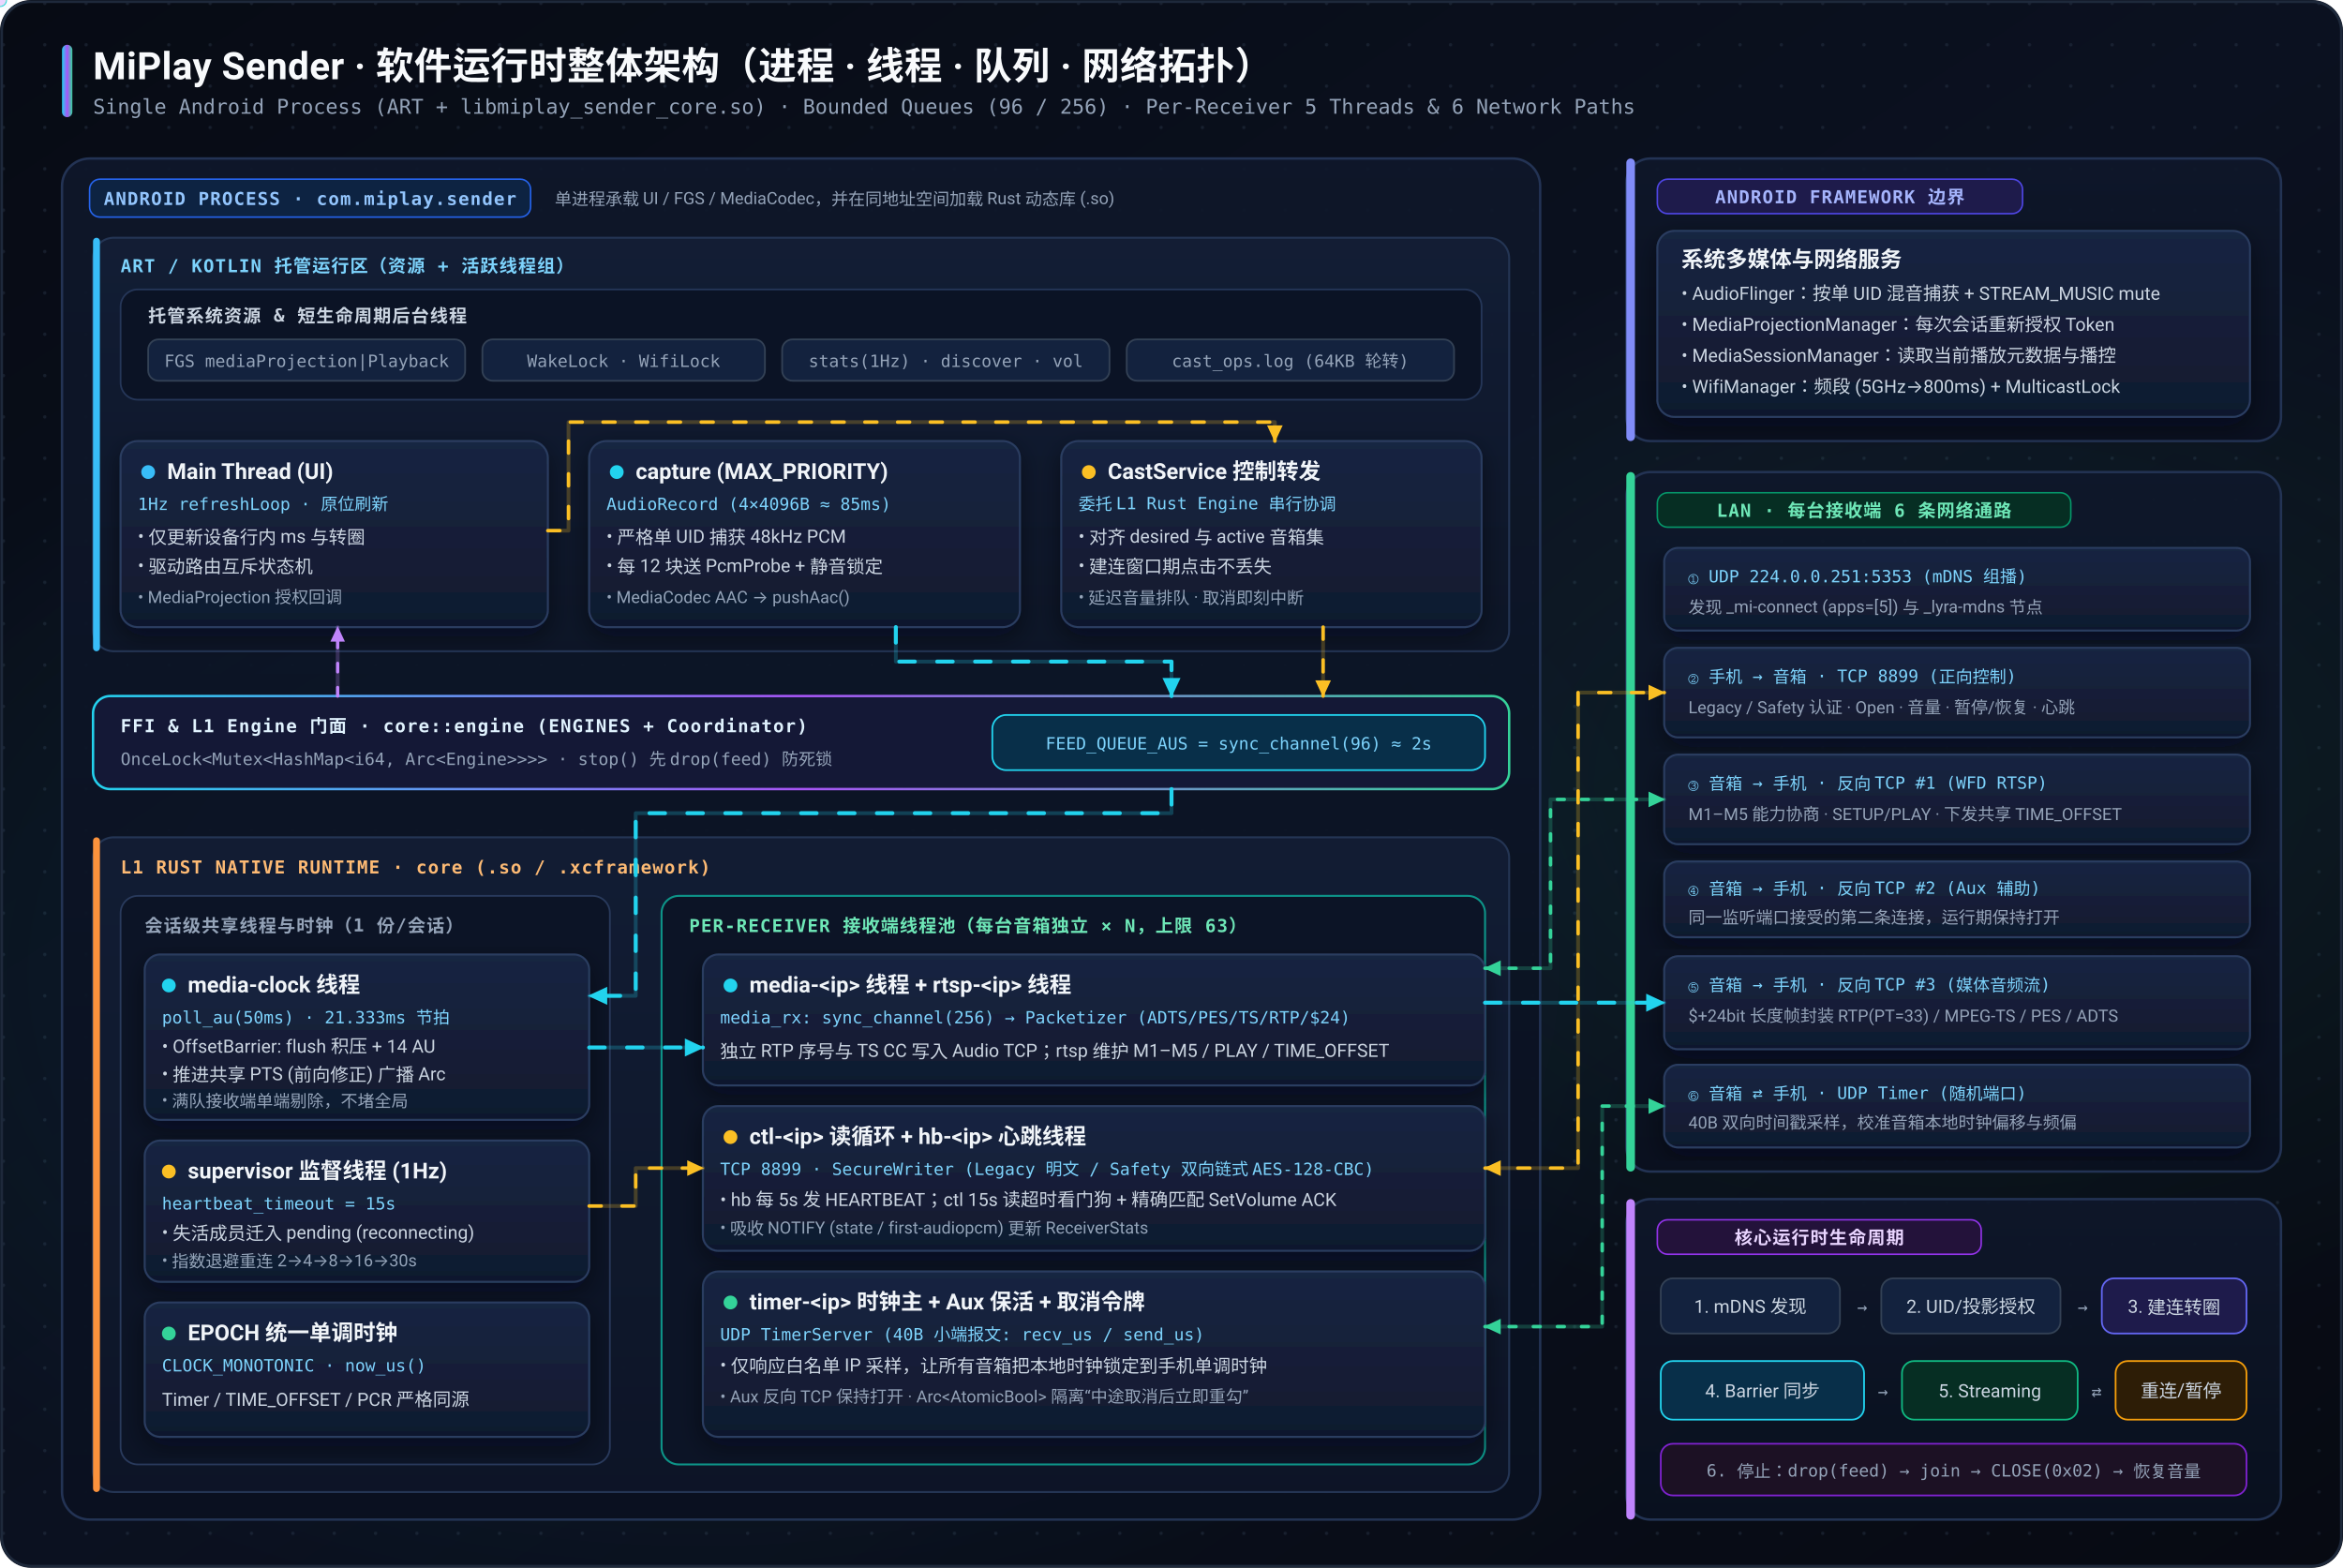
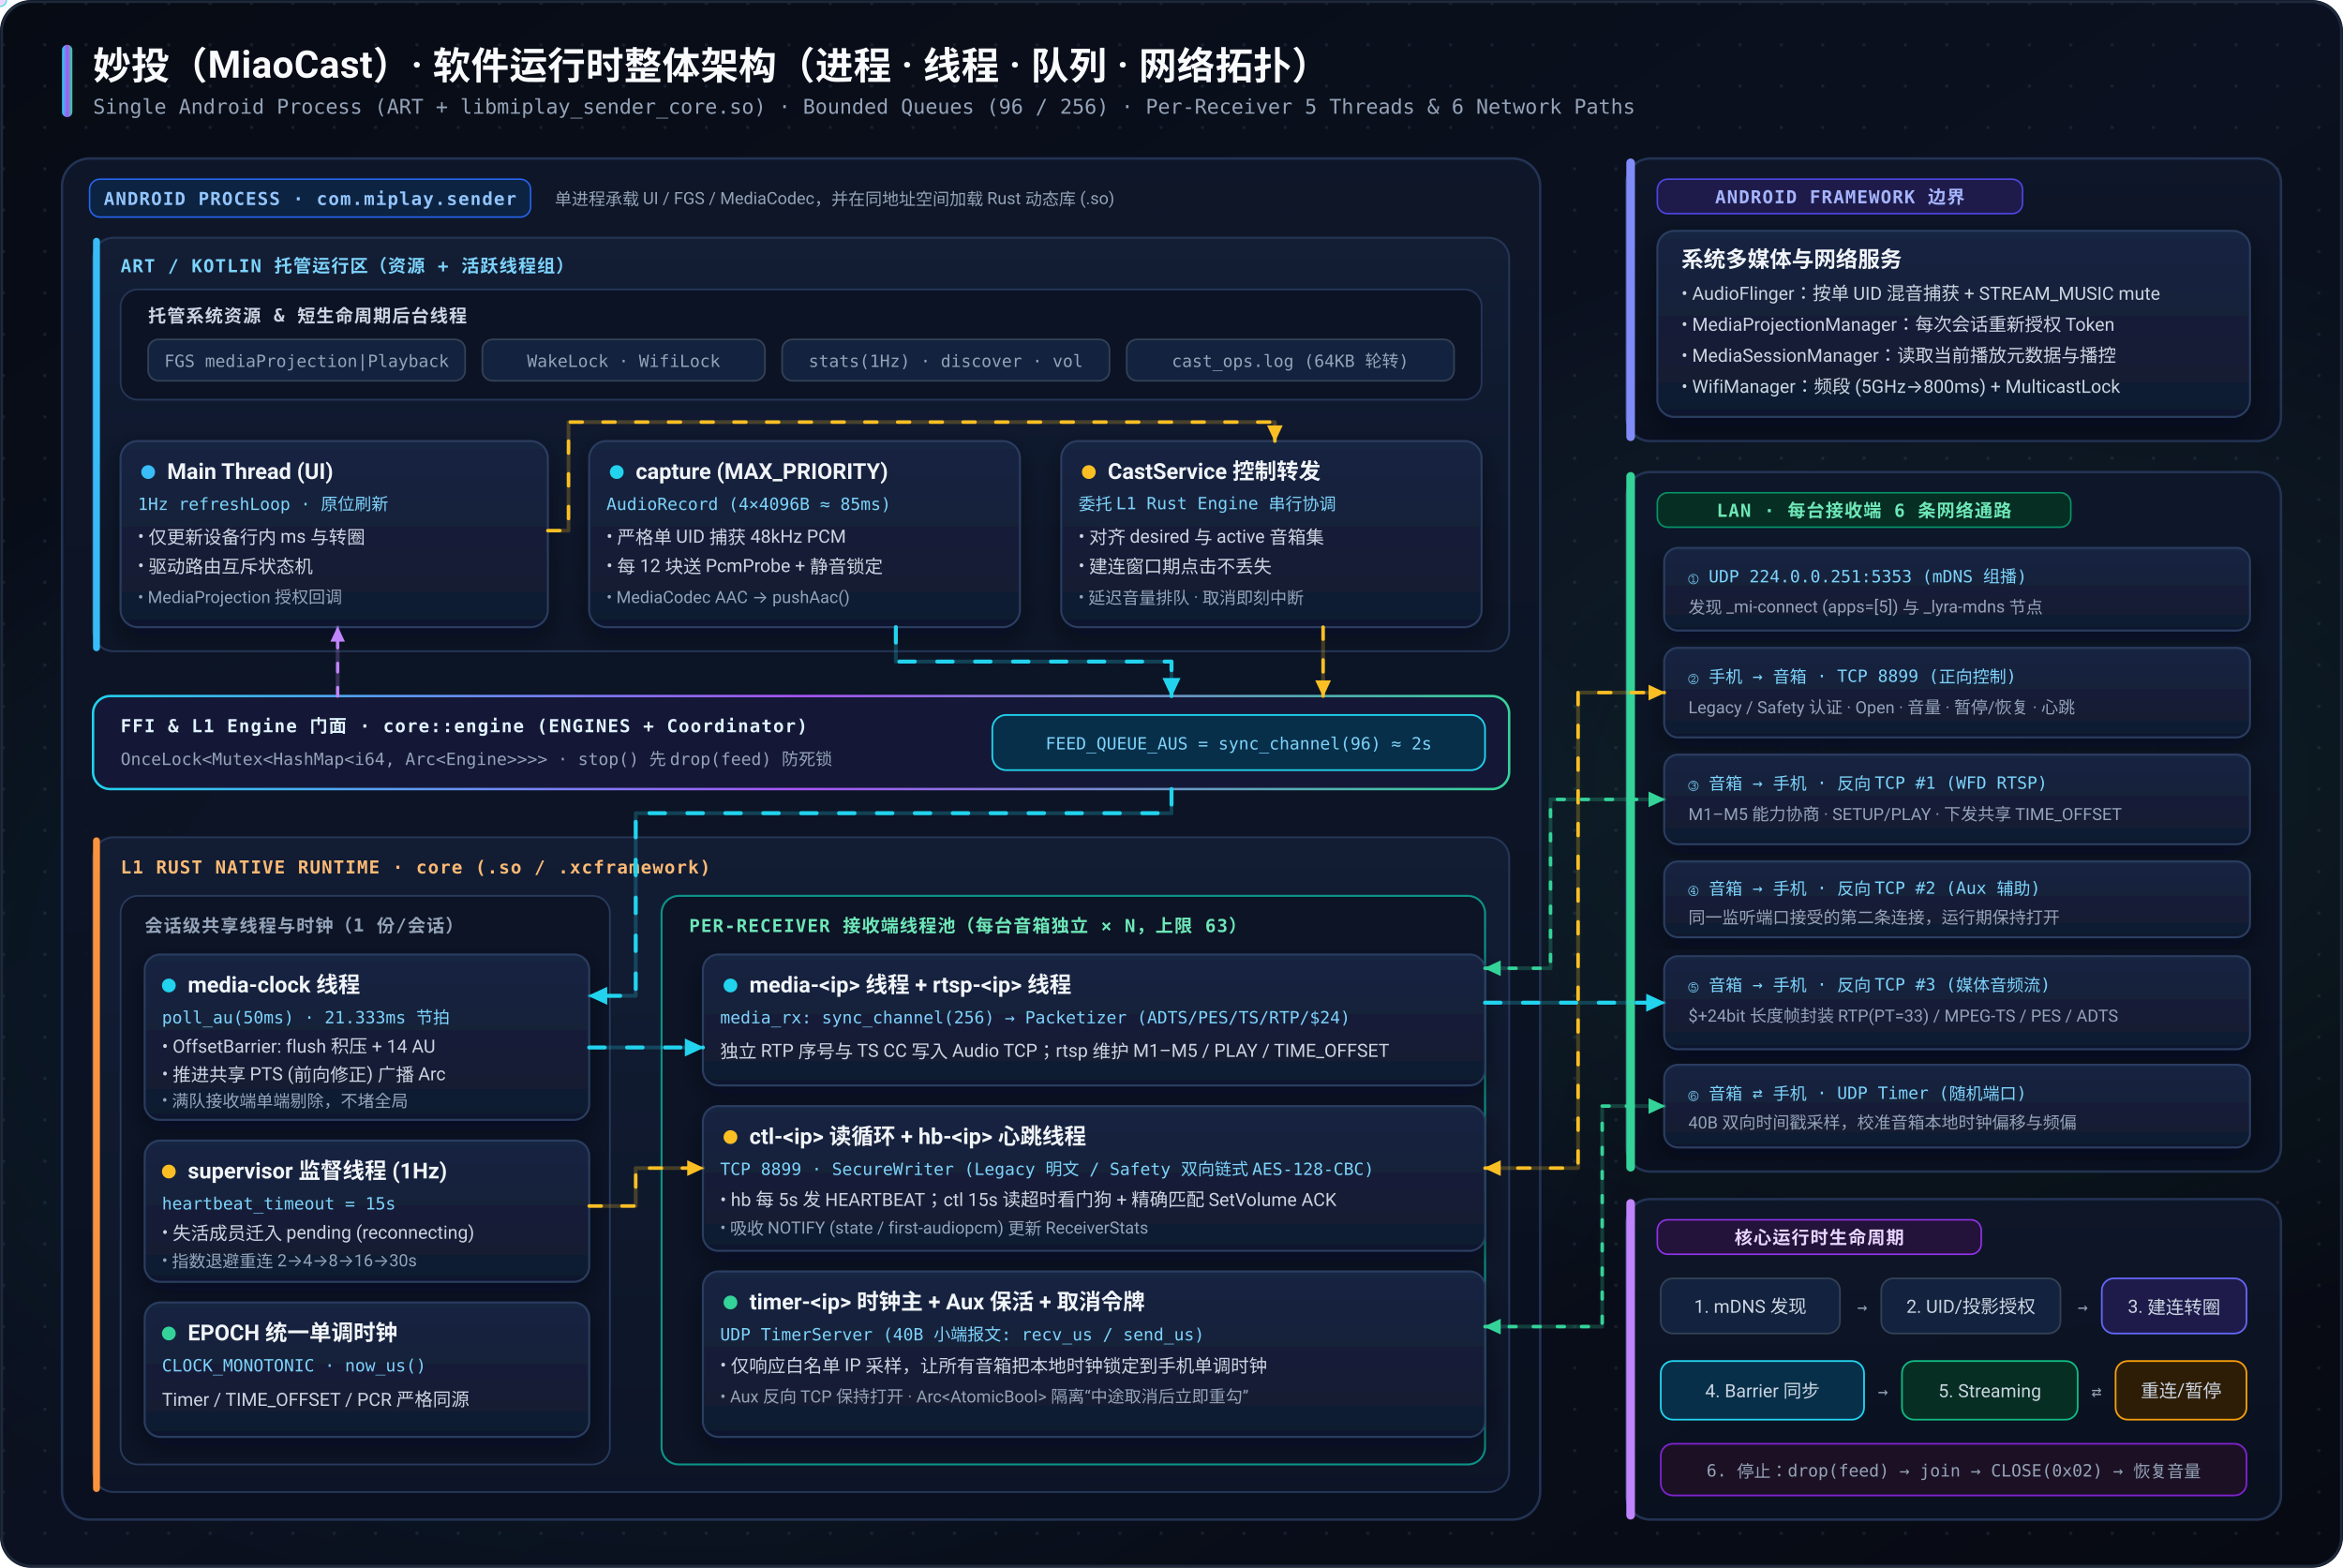
<svg xmlns="http://www.w3.org/2000/svg" viewBox="0 0 1360 910" width="1360" height="910" role="img" aria-labelledby="rt-title rt-desc">
  <defs>
    <linearGradient id="rt-bg" x1="0%" y1="0%" x2="100%" y2="100%">
      <stop offset="0%" stop-color="#070b14" />
      <stop offset="50%" stop-color="#0b1120" />
      <stop offset="100%" stop-color="#070a12" />
    </linearGradient>
    <linearGradient id="proc-surface" x1="0%" y1="0%" x2="0%" y2="100%">
      <stop offset="0%" stop-color="#0e172a" stop-opacity="0.92" />
      <stop offset="100%" stop-color="#09101f" stop-opacity="0.95" />
    </linearGradient>
    <linearGradient id="zone-surface" x1="0%" y1="0%" x2="0%" y2="100%">
      <stop offset="0%" stop-color="#131e36" stop-opacity="0.88" />
      <stop offset="100%" stop-color="#0d1527" stop-opacity="0.92" />
    </linearGradient>
    <linearGradient id="node-card" x1="0%" y1="0%" x2="0%" y2="100%">
      <stop offset="0%" stop-color="#182542" />
      <stop offset="100%" stop-color="#10192e" />
    </linearGradient>
    <linearGradient id="jni-bar" x1="0%" y1="0%" x2="100%" y2="0%">
      <stop offset="0%" stop-color="#22d3ee" />
      <stop offset="50%" stop-color="#a855f7" />
      <stop offset="100%" stop-color="#34d399" />
    </linearGradient>
    <radialGradient id="rt-glow-1" cx="30%" cy="62%" r="42%">
      <stop offset="0%" stop-color="#22d3ee" stop-opacity="0.11" />
      <stop offset="100%" stop-color="#22d3ee" stop-opacity="0" />
    </radialGradient>
    <radialGradient id="rt-glow-2" cx="84%" cy="50%" r="36%">
      <stop offset="0%" stop-color="#34d399" stop-opacity="0.09" />
      <stop offset="100%" stop-color="#34d399" stop-opacity="0" />
    </radialGradient>
    <pattern id="rt-grid" width="24" height="24" patternUnits="userSpaceOnUse">
      <circle cx="2" cy="2" r="1" fill="#334155" opacity="0.34" />
    </pattern>
    <filter id="rt-orb" x="-80%" y="-80%" width="260%" height="260%">
      <feGaussianBlur stdDeviation="3" result="b" />
      <feMerge>
        <feMergeNode in="b" />
        <feMergeNode in="SourceGraphic" />
      </feMerge>
    </filter>
    <filter id="rt-shadow" x="-6%" y="-10%" width="112%" height="126%">
      <feDropShadow dx="0" dy="5" stdDeviation="7" flood-color="#020617" flood-opacity="0.45" />
    </filter>
    <marker id="rt-arr-cyan" viewBox="0 0 10 10" refX="8" refY="5" markerWidth="6.5" markerHeight="6.5" orient="auto-start-reverse">
      <path d="M 1 1.5 L 8.5 5 L 1 8.5 z" fill="#22d3ee" />
    </marker>
    <marker id="rt-arr-amber" viewBox="0 0 10 10" refX="8" refY="5" markerWidth="6.5" markerHeight="6.5" orient="auto-start-reverse">
      <path d="M 1 1.5 L 8.5 5 L 1 8.5 z" fill="#fbbf24" />
    </marker>
    <marker id="rt-arr-emerald" viewBox="0 0 10 10" refX="8" refY="5" markerWidth="6.5" markerHeight="6.5" orient="auto-start-reverse">
      <path d="M 1 1.5 L 8.5 5 L 1 8.5 z" fill="#34d399" />
    </marker>
    <marker id="rt-arr-violet" viewBox="0 0 10 10" refX="8" refY="5" markerWidth="6.5" markerHeight="6.5" orient="auto-start-reverse">
      <path d="M 1 1.5 L 8.5 5 L 1 8.5 z" fill="#c084fc" />
    </marker>
    <path id="rp-cap-jni" d="M 520 364 L 520 384 L 680 384 L 680 404" />
    <path id="rp-jni-clk" d="M 680 458 L 680 472 L 369 472 L 369 578 L 342 578" />
    <path id="rp-clk-med" d="M 342 608 L 408 608" />
    <path id="rp-med-lan" d="M 862 582 L 966 582" />
    <path id="rp-ui-rec" d="M 318 308 L 330 308 L 330 245 L 740 245 L 740 256" />
    <path id="rp-rec-jni" d="M 768 364 L 768 404" />
    <path id="rp-ctl-lan" d="M 862 678 L 916 678 L 916 402 L 966 402" />
    <path id="rp-sup-rec" d="M 342 700 L 369 700 L 369 678 L 408 678" />
    <path id="rp-rtsp-lan" d="M 862 562 L 900 562 L 900 464 L 966 464" />
    <path id="rp-tmr-lan" d="M 862 770 L 930 770 L 930 642 L 966 642" />
    <path id="rp-stat-ui" d="M 196 404 L 196 364" />
    <style>
      .sans { font-family: -apple-system, BlinkMacSystemFont, "PingFang SC", "Hiragino Sans GB", "Microsoft YaHei", "Segoe UI", Roboto, sans-serif; }
      .mono { font-family: "SF Mono", ui-monospace, "Cascadia Code", Menlo, Consolas, monospace; }
      .title { font-size: 22px; font-weight: 700; fill: #f8fafc; letter-spacing: 0.2px; }
      .sub { font-size: 11.8px; fill: #94a3b8; }
      .proc-box { fill: url(#proc-surface); stroke: #233354; stroke-width: 1.4; }
      .zone-box { fill: url(#zone-surface); stroke: #243554; stroke-width: 1.15; }
      .node { fill: url(#node-card); stroke: #2b3c60; stroke-width: 1.15; filter: url(#rt-shadow); }
      .tag { font-size: 10.4px; font-weight: 700; letter-spacing: 0.6px; }
      .ntitle { font-size: 12.8px; font-weight: 700; fill: #f1f5f9; }
      .nmono { font-size: 9.8px; fill: #7dd3fc; }
      .nbody { font-size: 10.6px; fill: #cbd5e1; }
      .nmeta { font-size: 9.8px; fill: #94a3b8; }
      .wbase { fill: none; stroke-width: 2.2; stroke-linecap: round; stroke-linejoin: round; opacity: 0.24; }
      .wcyan { fill: none; stroke: #22d3ee; stroke-width: 2.3; stroke-linecap: round; stroke-linejoin: round; stroke-dasharray: 9 13; animation: rt-flow 1.3s linear infinite; }
      .wamber { fill: none; stroke: #fbbf24; stroke-width: 2; stroke-linecap: round; stroke-linejoin: round; stroke-dasharray: 7 12; animation: rt-flow 1.85s linear infinite; }
      .wemerald { fill: none; stroke: #34d399; stroke-width: 2; stroke-linecap: round; stroke-linejoin: round; stroke-dasharray: 4 10; animation: rt-flow 2.1s linear infinite; }
      .wviolet { fill: none; stroke: #c084fc; stroke-width: 1.85; stroke-linecap: round; stroke-linejoin: round; stroke-dasharray: 5 9; animation: rt-flow 2.2s linear infinite; }
      .hb-dot { animation: hb 1.6s ease-in-out infinite; }
      @keyframes rt-flow { from { stroke-dashoffset: 44; } to { stroke-dashoffset: 0; } }
      @keyframes hb { 0%, 100% { opacity: 0.35; } 50% { opacity: 1; } }
      @media (prefers-reduced-motion: reduce) {
        .wcyan, .wamber, .wemerald, .wviolet, .hb-dot { animation: none !important; }
      }
    </style>
  </defs>
  <rect width="1360" height="910" rx="18" fill="url(#rt-bg)" />
  <rect width="1360" height="910" rx="18" fill="url(#rt-grid)" />
  <rect width="1360" height="910" rx="18" fill="url(#rt-glow-1)" />
  <rect width="1360" height="910" rx="18" fill="url(#rt-glow-2)" />
  <rect x="1" y="1" width="1358" height="908" rx="17" fill="none" stroke="#1e293b" stroke-width="1.5" />
  <g transform="translate(36, 22)">
    <rect x="0" y="4" width="6" height="42" rx="3" fill="url(#jni-bar)" />
-     <text x="18" y="24" class="sans title">MiPlay Sender · 软件运行时整体架构（进程 · 线程 · 队列 · 网络拓扑）</text>
+     <text x="18" y="24" class="sans title">妙投（MiaoCast）· 软件运行时整体架构（进程 · 线程 · 队列 · 网络拓扑）</text>
    <text x="18" y="44" class="mono sub">Single Android Process (ART + libmiplay_sender_core.so) · Bounded Queues (96 / 256) · Per-Receiver 5 Threads &amp; 6 Network Paths</text>
  </g>
  <g>
    <rect x="36" y="92" width="858" height="790" rx="16" class="proc-box" />
    <rect x="52" y="104" width="256" height="22" rx="6" fill="#0d2342" stroke="#2563eb" stroke-width="0.9" />
    <text x="180" y="119" text-anchor="middle" class="mono tag" fill="#93c5fd">ANDROID PROCESS · com.miplay.sender</text>
    <text x="322" y="119" class="sans nmeta">单进程承载 UI / FGS / MediaCodec，并在同地址空间加载 Rust 动态库 (.so)</text>
    <rect x="54" y="138" width="822" height="240" rx="12" class="zone-box" />
    <rect x="54" y="138" width="4" height="240" rx="2" fill="#38bdf8" />
    <text x="70" y="158" class="mono tag" fill="#7dd3fc">ART / KOTLIN 托管运行区（资源 + 活跃线程组）</text>
    <rect x="70" y="168" width="790" height="64" rx="10" fill="#0b1325" stroke="#253658" stroke-width="1" />
    <text x="86" y="187" class="mono tag" fill="#cbd5e1">托管系统资源 &amp; 短生命周期后台线程</text>
    <rect x="86" y="197" width="184" height="24" rx="6" fill="#13223e" stroke="#334155" />
    <text x="178" y="213" text-anchor="middle" class="mono nmeta" fill="#e2e8f0">FGS mediaProjection|Playback</text>
    <rect x="280" y="197" width="164" height="24" rx="6" fill="#13223e" stroke="#334155" />
    <text x="362" y="213" text-anchor="middle" class="mono nmeta" fill="#e2e8f0">WakeLock · WifiLock</text>
    <rect x="454" y="197" width="190" height="24" rx="6" fill="#13223e" stroke="#334155" />
    <text x="549" y="213" text-anchor="middle" class="mono nmeta" fill="#e2e8f0">stats(1Hz) · discover · vol</text>
    <rect x="654" y="197" width="190" height="24" rx="6" fill="#13223e" stroke="#334155" />
    <text x="749" y="213" text-anchor="middle" class="mono nmeta" fill="#e2e8f0">cast_ops.log (64KB 轮转)</text>
    <rect x="70" y="256" width="248" height="108" rx="10" class="node" />
    <circle cx="86" cy="274" r="4" fill="#38bdf8" />
    <text x="97" y="278" class="sans ntitle">Main Thread (UI)</text>
    <text x="80" y="296" class="mono nmono">1Hz refreshLoop · 原位刷新</text>
    <text x="80" y="315" class="sans nbody">• 仅更新设备行内 ms 与转圈</text>
    <text x="80" y="332" class="sans nbody">• 驱动路由互斥状态机</text>
    <text x="80" y="350" class="sans nmeta">• MediaProjection 授权回调</text>
    <rect x="342" y="256" width="250" height="108" rx="10" class="node" stroke="#0891b2" />
    <circle cx="358" cy="274" r="4" fill="#22d3ee" class="hb-dot" />
    <text x="369" y="278" class="sans ntitle">capture (MAX_PRIORITY)</text>
    <text x="352" y="296" class="mono nmono">AudioRecord (4×4096B ≈ 85ms)</text>
    <text x="352" y="315" class="sans nbody">• 严格单 UID 捕获 48kHz PCM</text>
    <text x="352" y="332" class="sans nbody">• 每 12 块送 PcmProbe + 静音锁定</text>
    <text x="352" y="350" class="sans nmeta">• MediaCodec AAC → pushAac()</text>
    <rect x="616" y="256" width="244" height="108" rx="10" class="node" stroke="#b45309" />
    <circle cx="632" cy="274" r="4" fill="#fbbf24" />
    <text x="643" y="278" class="sans ntitle">CastService 控制转发</text>
    <text x="626" y="296" class="mono nmono">委托 L1 Rust Engine 串行协调</text>
    <text x="626" y="315" class="sans nbody">• 对齐 desired 与 active 音箱集</text>
    <text x="626" y="332" class="sans nbody">• 建连窗口期点击不丢失</text>
    <text x="626" y="350" class="sans nmeta">• 延迟音量排队 · 取消即刻中断</text>
    <rect x="54" y="404" width="822" height="54" rx="10" fill="#141836" stroke="url(#jni-bar)" stroke-width="1.4" />
    <text x="70" y="425" class="mono tag" fill="#e0f2fe">FFI &amp; L1 Engine 门面 · core::engine (ENGINES + Coordinator)</text>
    <text x="70" y="444" class="mono nmeta">OnceLock&lt;Mutex&lt;HashMap&lt;i64, Arc&lt;Engine&gt;&gt;&gt;&gt; · stop() 先 drop(feed) 防死锁</text>
    <rect x="576" y="415" width="286" height="32" rx="8" fill="#082f49" stroke="#22d3ee" stroke-width="1" />
    <text x="719" y="435" text-anchor="middle" class="mono nmono" fill="#67e8f9">FEED_QUEUE_AUS = sync_channel(96) ≈ 2s</text>
    <rect x="54" y="486" width="822" height="380" rx="12" class="zone-box" />
    <rect x="54" y="486" width="4" height="380" rx="2" fill="#fb923c" />
    <text x="70" y="507" class="mono tag" fill="#fdba74">L1 RUST NATIVE RUNTIME · core (.so / .xcframework)</text>
    <rect x="70" y="520" width="284" height="330" rx="10" fill="#0c1426" stroke="#293a5c" stroke-width="1" />
    <text x="84" y="541" class="mono tag" fill="#94a3b8">会话级共享线程与时钟（1 份/会话）</text>
    <rect x="84" y="554" width="258" height="96" rx="9" class="node" stroke="#0891b2" />
    <circle cx="98" cy="572" r="4" fill="#22d3ee" class="hb-dot" />
    <text x="109" y="576" class="sans ntitle">media-clock 线程</text>
    <text x="94" y="594" class="mono nmono">poll_au(50ms) · 21.333ms 节拍</text>
    <text x="94" y="611" class="sans nbody">• OffsetBarrier: flush 积压 + 14 AU</text>
    <text x="94" y="627" class="sans nbody">• 推进共享 PTS (前向修正) 广播 Arc</text>
    <text x="94" y="642" class="sans nmeta">• 满队接收端单端剔除，不堵全局</text>
    <rect x="84" y="662" width="258" height="82" rx="9" class="node" stroke="#b45309" />
    <circle cx="98" cy="680" r="4" fill="#fbbf24" />
    <text x="109" y="684" class="sans ntitle">supervisor 监督线程 (1Hz)</text>
    <text x="94" y="702" class="mono nmono">heartbeat_timeout = 15s</text>
    <text x="94" y="719" class="sans nbody">• 失活成员迁入 pending (reconnecting)</text>
    <text x="94" y="735" class="sans nmeta">• 指数退避重连 2→4→8→16→30s</text>
    <rect x="84" y="756" width="258" height="78" rx="9" class="node" stroke="#059669" />
    <circle cx="98" cy="774" r="4" fill="#34d399" />
    <text x="109" y="778" class="sans ntitle">EPOCH 统一单调时钟</text>
    <text x="94" y="796" class="mono nmono">CLOCK_MONOTONIC · now_us()</text>
    <text x="94" y="816" class="sans nbody">Timer / TIME_OFFSET / PCR 严格同源</text>
    <rect x="384" y="520" width="478" height="330" rx="10" fill="#0c1426" stroke="#0d9488" stroke-width="1.15" />
    <text x="400" y="541" class="mono tag" fill="#6ee7b7">PER-RECEIVER 接收端线程池（每台音箱独立 × N，上限 63）</text>
    <rect x="408" y="554" width="454" height="76" rx="9" class="node" stroke="#0891b2" />
    <circle cx="424" cy="572" r="4" fill="#22d3ee" class="hb-dot" />
    <text x="435" y="576" class="sans ntitle">media-&lt;ip&gt; 线程 + rtsp-&lt;ip&gt; 线程</text>
    <text x="418" y="594" class="mono nmono">media_rx: sync_channel(256) → Packetizer (ADTS/PES/TS/RTP/$24)</text>
    <text x="418" y="614" class="sans nbody">独立 RTP 序号与 TS CC 写入 Audio TCP；rtsp 维护 M1–M5 / PLAY / TIME_OFFSET</text>
    <rect x="408" y="642" width="454" height="84" rx="9" class="node" stroke="#b45309" />
    <circle cx="424" cy="660" r="4" fill="#fbbf24" class="hb-dot" />
    <text x="435" y="664" class="sans ntitle">ctl-&lt;ip&gt; 读循环 + hb-&lt;ip&gt; 心跳线程</text>
    <text x="418" y="682" class="mono nmono">TCP 8899 · SecureWriter (Legacy 明文 / Safety 双向链式 AES-128-CBC)</text>
    <text x="418" y="700" class="sans nbody">• hb 每 5s 发 HEARTBEAT；ctl 15s 读超时看门狗 + 精确匹配 SetVolume ACK</text>
    <text x="418" y="716" class="sans nmeta">• 吸收 NOTIFY (state / first-audiopcm) 更新 ReceiverStats</text>
    <rect x="408" y="738" width="454" height="96" rx="9" class="node" stroke="#059669" />
    <circle cx="424" cy="756" r="4" fill="#34d399" class="hb-dot" />
    <text x="435" y="760" class="sans ntitle">timer-&lt;ip&gt; 时钟主 + Aux 保活 + 取消令牌</text>
    <text x="418" y="778" class="mono nmono">UDP TimerServer (40B 小端报文: recv_us / send_us)</text>
    <text x="418" y="796" class="sans nbody">• 仅响应白名单 IP 采样，让所有音箱把本地时钟锁定到手机单调时钟</text>
    <text x="418" y="814" class="sans nmeta">• Aux 反向 TCP 保持打开 · Arc&lt;AtomicBool&gt; 隔离“中途取消后立即重勾”</text>
  </g>
  <g>
    <rect x="944" y="92" width="380" height="164" rx="14" class="proc-box" />
    <rect x="944" y="92" width="5" height="164" rx="2.5" fill="#818cf8" />
    <rect x="962" y="104" width="212" height="20" rx="6" fill="#1e1b4b" stroke="#4f46e5" stroke-width="0.9" />
    <text x="1068" y="118" text-anchor="middle" class="mono tag" fill="#a5b4fc">ANDROID FRAMEWORK 边界</text>
    <rect x="962" y="134" width="344" height="108" rx="10" class="node" />
    <text x="976" y="155" class="sans ntitle">系统多媒体与网络服务</text>
    <text x="976" y="174" class="sans nbody">• AudioFlinger：按单 UID 混音捕获 + STREAM_MUSIC mute</text>
    <text x="976" y="192" class="sans nbody">• MediaProjectionManager：每次会话重新授权 Token</text>
    <text x="976" y="210" class="sans nbody">• MediaSessionManager：读取当前播放元数据与播控</text>
    <text x="976" y="228" class="sans nbody">• WifiManager：频段 (5GHz→800ms) + MulticastLock</text>
    <rect x="944" y="274" width="380" height="406" rx="14" class="proc-box" />
    <rect x="944" y="274" width="5" height="406" rx="2.5" fill="#34d399" />
    <rect x="962" y="286" width="240" height="20" rx="6" fill="#062e23" stroke="#059669" stroke-width="0.9" />
    <text x="1082" y="300" text-anchor="middle" class="mono tag" fill="#6ee7b7">LAN · 每台接收端 6 条网络通路</text>
    <rect x="966" y="318" width="340" height="48" rx="8" class="node" stroke="#7e22ce" />
    <text x="980" y="338" class="mono nmono" fill="#e9d5ff">① UDP 224.0.0.251:5353 (mDNS 组播)</text>
    <text x="980" y="356" class="sans nmeta">发现 _mi-connect (apps=[5]) 与 _lyra-mdns 节点</text>
    <rect x="966" y="376" width="340" height="52" rx="8" class="node" stroke="#b45309" />
    <text x="980" y="396" class="mono nmono" fill="#fde68a">② 手机 → 音箱 · TCP 8899 (正向控制)</text>
    <text x="980" y="414" class="sans nmeta">Legacy / Safety 认证 · Open · 音量 · 暂停/恢复 · 心跳</text>
    <rect x="966" y="438" width="340" height="52" rx="8" class="node" stroke="#059669" />
    <text x="980" y="458" class="mono nmono" fill="#6ee7b7">③ 音箱 → 手机 · 反向 TCP #1 (WFD RTSP)</text>
    <text x="980" y="476" class="sans nmeta">M1–M5 能力协商 · SETUP/PLAY · 下发共享 TIME_OFFSET</text>
    <rect x="966" y="500" width="340" height="44" rx="8" class="node" />
    <text x="980" y="519" class="mono nmono" fill="#cbd5e1">④ 音箱 → 手机 · 反向 TCP #2 (Aux 辅助)</text>
    <text x="980" y="536" class="sans nmeta">同一监听端口接受的第二条连接，运行期保持打开</text>
    <rect x="966" y="555" width="340" height="54" rx="8" class="node" stroke="#0891b2" />
    <text x="980" y="575" class="mono nmono" fill="#67e8f9">⑤ 音箱 → 手机 · 反向 TCP #3 (媒体音频流)</text>
    <text x="980" y="593" class="sans nmeta">$+24bit 长度帧封装 RTP(PT=33) / MPEG-TS / PES / ADTS</text>
    <rect x="966" y="618" width="340" height="48" rx="8" class="node" stroke="#059669" />
    <text x="980" y="638" class="mono nmono" fill="#6ee7b7">⑥ 音箱 ⇄ 手机 · UDP Timer (随机端口)</text>
    <text x="980" y="655" class="sans nmeta">40B 双向时间戳采样，校准音箱本地时钟偏移与频偏</text>
    <rect x="944" y="696" width="380" height="186" rx="14" class="proc-box" />
    <rect x="944" y="696" width="5" height="186" rx="2.5" fill="#c084fc" />
    <rect x="962" y="708" width="188" height="20" rx="6" fill="#23123a" stroke="#9333ea" stroke-width="0.9" />
    <text x="1056" y="722" text-anchor="middle" class="mono tag" fill="#e9d5ff">核心运行时生命周期</text>
    <g transform="translate(964, 742)">
      <rect x="0" y="0" width="104" height="32" rx="7" fill="#13223e" stroke="#334155" />
      <text x="52" y="20" text-anchor="middle" class="sans nbody">1. mDNS 发现</text>
      <text x="114" y="20" class="mono nmeta">→</text>
      <rect x="128" y="0" width="104" height="32" rx="7" fill="#13223e" stroke="#334155" />
      <text x="180" y="20" text-anchor="middle" class="sans nbody">2. UID/投影授权</text>
      <text x="242" y="20" class="mono nmeta">→</text>
      <rect x="256" y="0" width="84" height="32" rx="7" fill="#1e1b4b" stroke="#6366f1" />
      <text x="298" y="20" text-anchor="middle" class="sans nbody">3. 建连转圈</text>
      <rect x="0" y="48" width="118" height="34" rx="7" fill="#082f49" stroke="#22d3ee" />
      <text x="59" y="69" text-anchor="middle" class="sans nbody" fill="#e0f2fe">4. Barrier 同步</text>
      <text x="126" y="69" class="mono nmeta">→</text>
      <rect x="140" y="48" width="102" height="34" rx="7" fill="#062e23" stroke="#10b981" />
      <text x="191" y="69" text-anchor="middle" class="sans nbody" fill="#d1fae5">5. Streaming</text>
      <text x="250" y="69" class="mono nmeta">⇄</text>
      <rect x="264" y="48" width="76" height="34" rx="7" fill="#2d1d06" stroke="#f59e0b" />
      <text x="302" y="69" text-anchor="middle" class="sans nbody" fill="#fef3c7">重连/暂停</text>
      <rect x="0" y="96" width="340" height="30" rx="7" fill="#1c1124" stroke="#7e22ce" />
      <text x="170" y="115" text-anchor="middle" class="mono nmeta" fill="#e9d5ff">6. 停止：drop(feed) → join → CLOSE(0x02) → 恢复音量</text>
    </g>
  </g>
  <g class="wbase">
    <use href="#rp-cap-jni" stroke="#22d3ee" />
    <use href="#rp-jni-clk" stroke="#22d3ee" />
    <use href="#rp-clk-med" stroke="#22d3ee" />
    <use href="#rp-med-lan" stroke="#22d3ee" />
    <use href="#rp-ui-rec" stroke="#fbbf24" />
    <use href="#rp-rec-jni" stroke="#fbbf24" />
    <use href="#rp-ctl-lan" stroke="#fbbf24" />
    <use href="#rp-sup-rec" stroke="#fbbf24" />
    <use href="#rp-rtsp-lan" stroke="#34d399" />
    <use href="#rp-tmr-lan" stroke="#34d399" />
    <use href="#rp-stat-ui" stroke="#c084fc" />
  </g>
  <g>
    <use href="#rp-cap-jni" class="wcyan" marker-end="url(#rt-arr-cyan)" />
    <use href="#rp-jni-clk" class="wcyan" marker-end="url(#rt-arr-cyan)" />
    <use href="#rp-clk-med" class="wcyan" marker-end="url(#rt-arr-cyan)" />
    <use href="#rp-med-lan" class="wcyan" marker-end="url(#rt-arr-cyan)" />
    <use href="#rp-ui-rec" class="wamber" marker-end="url(#rt-arr-amber)" />
    <use href="#rp-rec-jni" class="wamber" marker-end="url(#rt-arr-amber)" />
    <use href="#rp-ctl-lan" class="wamber" marker-start="url(#rt-arr-amber)" marker-end="url(#rt-arr-amber)" />
    <use href="#rp-sup-rec" class="wamber" marker-end="url(#rt-arr-amber)" />
    <use href="#rp-rtsp-lan" class="wemerald" marker-start="url(#rt-arr-emerald)" marker-end="url(#rt-arr-emerald)" />
    <use href="#rp-tmr-lan" class="wemerald" marker-start="url(#rt-arr-emerald)" marker-end="url(#rt-arr-emerald)" />
    <use href="#rp-stat-ui" class="wviolet" marker-end="url(#rt-arr-violet)" />
  </g>
  <g filter="url(#rt-orb)">
    <circle r="3.8" fill="#67e8f9">
      <animateMotion dur="1.4s" repeatCount="indefinite">
        <mpath href="#rp-cap-jni" />
      </animateMotion>
    </circle>
    <circle r="3.8" fill="#67e8f9">
      <animateMotion dur="1.8s" repeatCount="indefinite">
        <mpath href="#rp-jni-clk" />
      </animateMotion>
    </circle>
    <circle r="3.5" fill="#67e8f9">
      <animateMotion dur="0.9s" repeatCount="indefinite">
        <mpath href="#rp-clk-med" />
      </animateMotion>
    </circle>
    <circle r="4.1" fill="#22d3ee">
      <animateMotion dur="1.1s" repeatCount="indefinite">
        <mpath href="#rp-med-lan" />
      </animateMotion>
    </circle>
    <circle r="3.5" fill="#fde68a">
      <animateMotion dur="2.1s" repeatCount="indefinite">
        <mpath href="#rp-ctl-lan" />
      </animateMotion>
    </circle>
    <circle r="3.5" fill="#6ee7b7">
      <animateMotion dur="1.8s" repeatCount="indefinite">
        <mpath href="#rp-rtsp-lan" />
      </animateMotion>
    </circle>
    <circle r="3.5" fill="#6ee7b7">
      <animateMotion dur="2.0s" repeatCount="indefinite">
        <mpath href="#rp-tmr-lan" />
      </animateMotion>
    </circle>
    <circle r="3.4" fill="#e9d5ff">
      <animateMotion dur="1.6s" repeatCount="indefinite">
        <mpath href="#rp-stat-ui" />
      </animateMotion>
    </circle>
  </g>
</svg>
